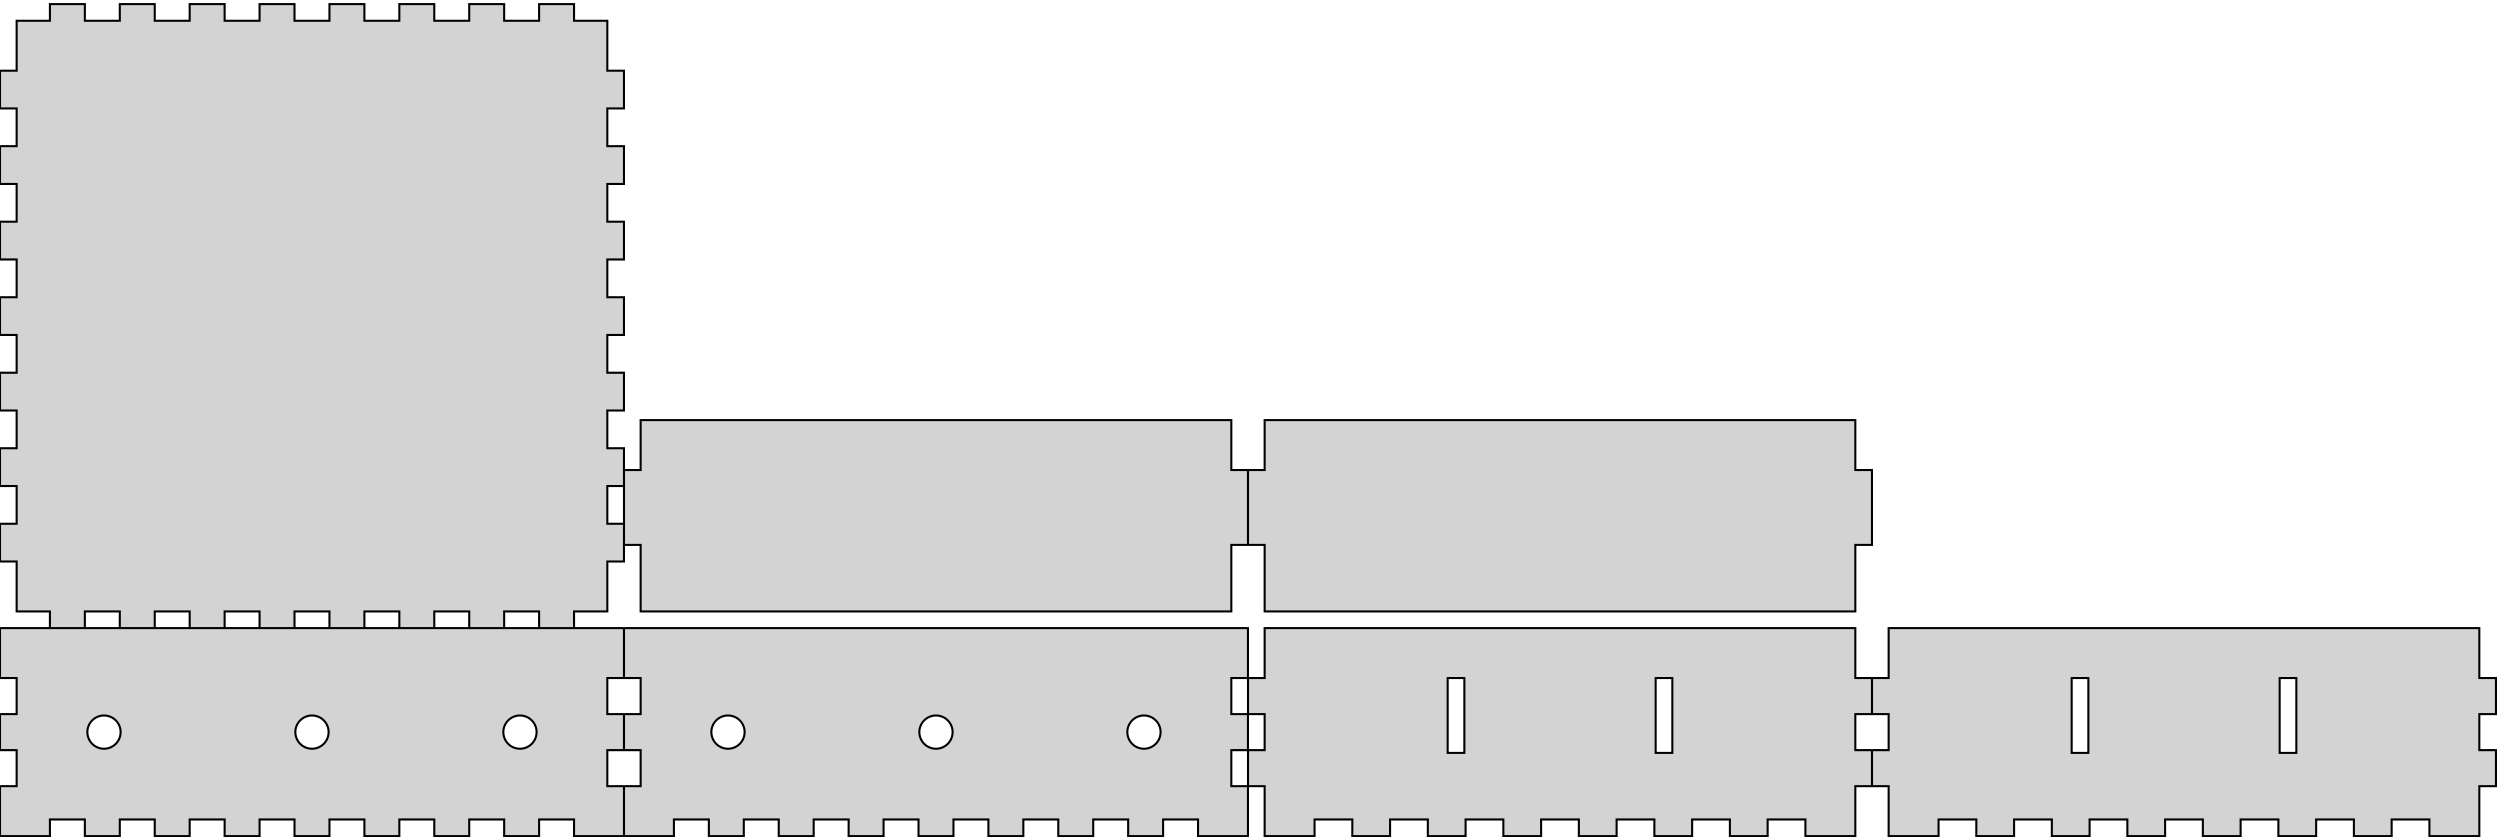
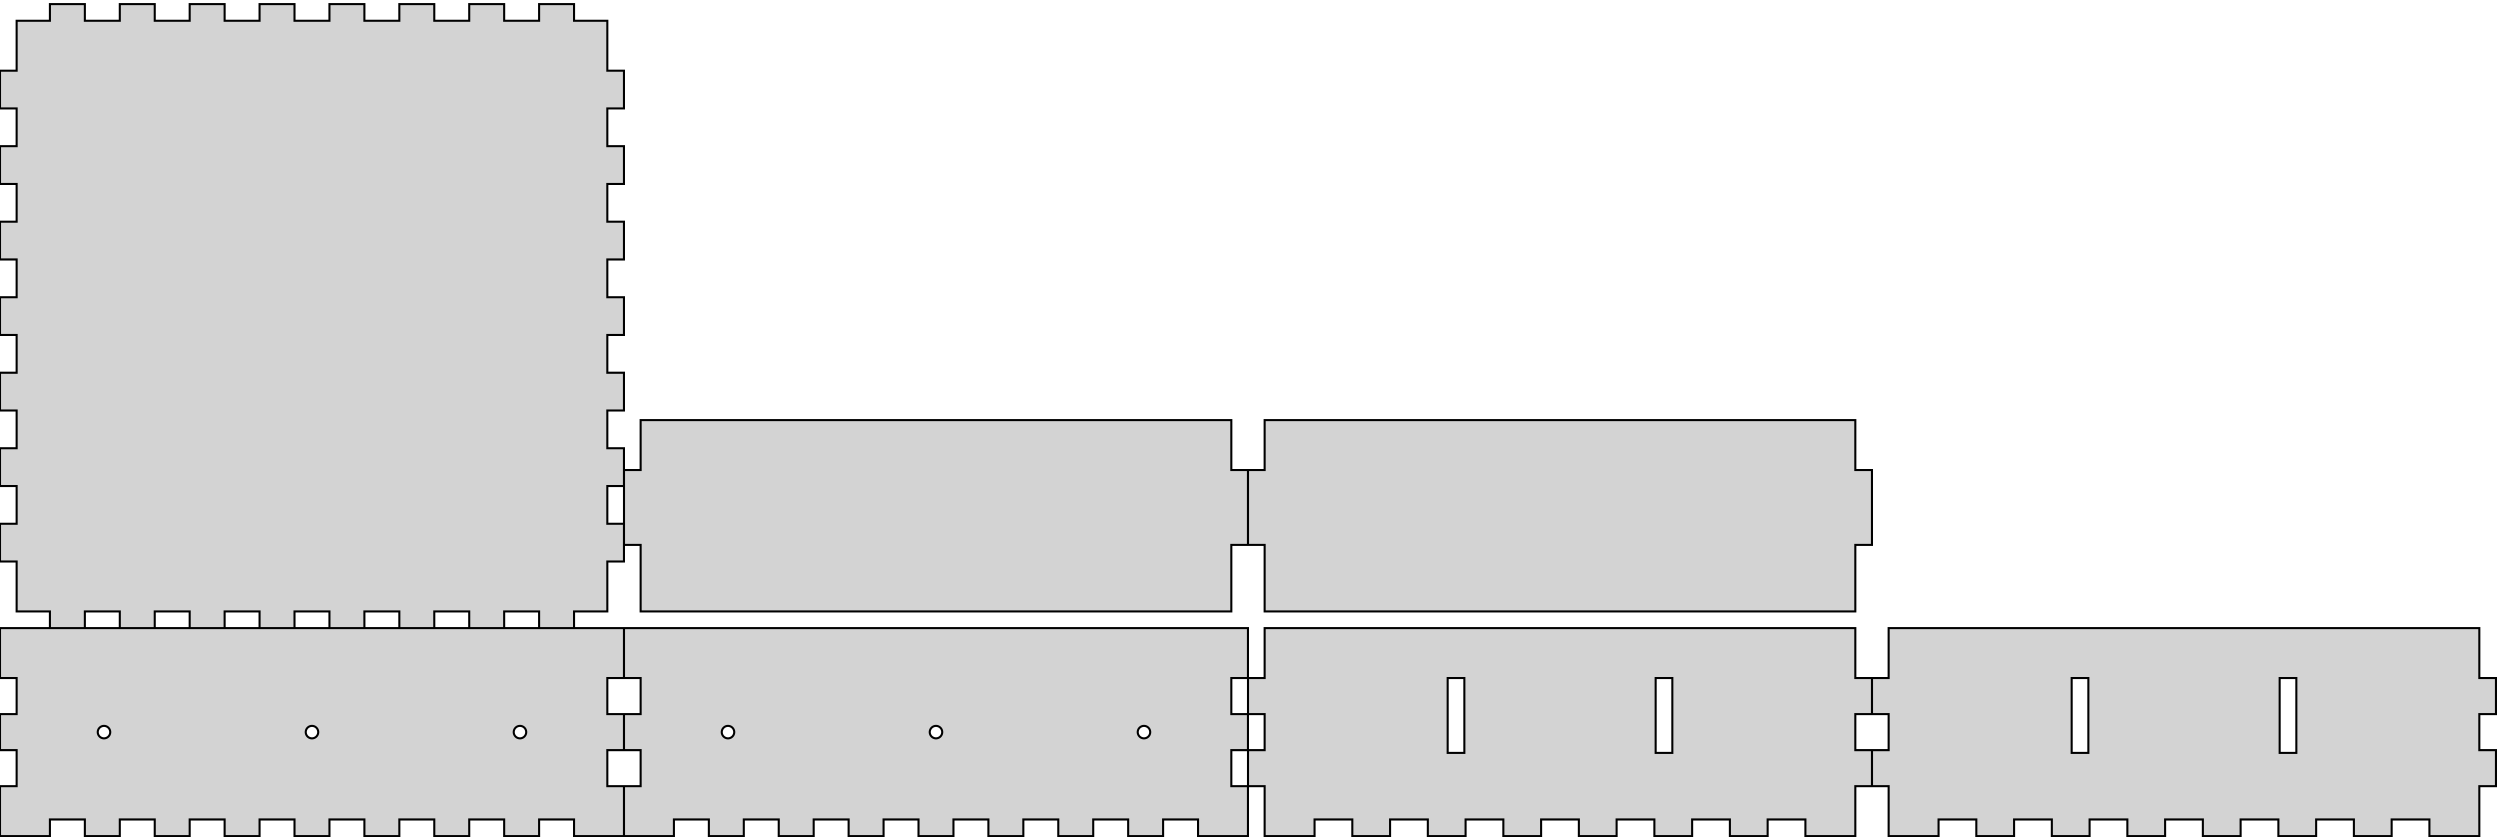
<svg xmlns="http://www.w3.org/2000/svg" width="601mm" height="201mm" viewBox="0 -201 601 201" version="1.1">
-   <path d=" M 20.4,-54.01 L 28.8,-54.01 L 28.8,-50.01 L 37.2,-50.01 L 37.2,-54.01 L 45.6,-54.01  L 45.6,-50.01 L 54,-50.01 L 54,-54.01 L 62.4,-54.01 L 62.4,-50.01 L 70.8,-50.01  L 70.8,-54.01 L 79.2,-54.01 L 79.2,-50.01 L 87.6,-50.01 L 87.6,-54.01 L 96,-54.01  L 96,-50.01 L 104.4,-50.01 L 104.4,-54.01 L 112.8,-54.01 L 112.8,-50.01 L 121.2,-50.01  L 121.2,-54.01 L 129.6,-54.01 L 129.6,-50.01 L 138,-50.01 L 138,-54.01 L 146,-54.01  L 146,-66.01 L 150,-66.01 L 150,-75.087 L 146,-75.087 L 146,-84.164 L 150,-84.164  L 150,-93.241 L 146,-93.241 L 146,-102.318 L 150,-102.318 L 150,-111.395 L 146,-111.395  L 146,-120.472 L 150,-120.472 L 150,-129.548 L 146,-129.548 L 146,-138.625 L 150,-138.625  L 150,-147.702 L 146,-147.702 L 146,-156.779 L 150,-156.779 L 150,-165.856 L 146,-165.856  L 146,-174.933 L 150,-174.933 L 150,-184.01 L 146,-184.01 L 146,-196.01 L 138,-196.01  L 138,-200.01 L 129.6,-200.01 L 129.6,-196.01 L 121.2,-196.01 L 121.2,-200.01 L 112.8,-200.01  L 112.8,-196.01 L 104.4,-196.01 L 104.4,-200.01 L 96,-200.01 L 96,-196.01 L 87.6,-196.01  L 87.6,-200.01 L 79.2,-200.01 L 79.2,-196.01 L 70.8,-196.01 L 70.8,-200.01 L 62.4,-200.01  L 62.4,-196.01 L 54,-196.01 L 54,-200.01 L 45.6,-200.01 L 45.6,-196.01 L 37.2,-196.01  L 37.2,-200.01 L 28.8,-200.01 L 28.8,-196.01 L 20.4,-196.01 L 20.4,-200.01 L 12,-200.01  L 12,-196.01 L 4,-196.01 L 4,-184.01 L 0,-184.01 L 0,-174.933 L 4,-174.933  L 4,-165.856 L 0,-165.856 L 0,-156.779 L 4,-156.779 L 4,-147.702 L 0,-147.702  L 0,-138.625 L 4,-138.625 L 4,-129.548 L 0,-129.548 L 0,-120.472 L 4,-120.472  L 4,-111.395 L 0,-111.395 L 0,-102.318 L 4,-102.318 L 4,-93.241 L 0,-93.241  L 0,-84.164 L 4,-84.164 L 4,-75.087 L 0,-75.087 L 0,-66.01 L 4,-66.01  L 4,-54.01 L 12,-54.01 L 12,-50.01 L 20.4,-50.01 z M 446.02,-70.01 L 450.02,-70.01 L 450.02,-88.01 L 446.02,-88.01 L 446.02,-100.01 L 304.02,-100.01  L 304.02,-88.01 L 300.02,-88.01 L 300.02,-70.01 L 304.02,-70.01 L 304.02,-54.01 L 446.02,-54.01  z M 296.01,-70.01 L 300.01,-70.01 L 300.01,-88.01 L 296.01,-88.01 L 296.01,-100.01 L 154.01,-100.01  L 154.01,-88.01 L 150.01,-88.01 L 150.01,-70.01 L 154.01,-70.01 L 154.01,-54.01 L 296.01,-54.01  z M 162.01,-4 L 170.41,-4 L 170.41,-0 L 178.81,-0 L 178.81,-4 L 187.21,-4  L 187.21,-0 L 195.61,-0 L 195.61,-4 L 204.01,-4 L 204.01,-0 L 212.41,-0  L 212.41,-4 L 220.81,-4 L 220.81,-0 L 229.21,-0 L 229.21,-4 L 237.61,-4  L 237.61,-0 L 246.01,-0 L 246.01,-4 L 254.41,-4 L 254.41,-0 L 262.81,-0  L 262.81,-4 L 271.21,-4 L 271.21,-0 L 279.61,-0 L 279.61,-4 L 288.01,-4  L 288.01,-0 L 300.01,-0 L 300.01,-12 L 296.01,-12 L 296.01,-20.667 L 300.01,-20.667  L 300.01,-29.333 L 296.01,-29.333 L 296.01,-38 L 300.01,-38 L 300.01,-50 L 150.01,-50  L 150.01,-38 L 154.01,-38 L 154.01,-29.333 L 150.01,-29.333 L 150.01,-20.667 L 154.01,-20.667  L 154.01,-12 L 150.01,-12 L 150.01,-0 L 162.01,-0 z M 174.759,-21.008 L 174.26,-21.071 L 173.774,-21.196 L 173.307,-21.381 L 172.867,-21.623 L 172.46,-21.918  L 172.094,-22.262 L 171.774,-22.649 L 171.505,-23.073 L 171.291,-23.527 L 171.136,-24.005 L 171.042,-24.499  L 171.01,-25 L 171.042,-25.501 L 171.136,-25.995 L 171.291,-26.473 L 171.505,-26.927 L 171.774,-27.351  L 172.094,-27.738 L 172.46,-28.082 L 172.867,-28.377 L 173.307,-28.619 L 173.774,-28.804 L 174.26,-28.929  L 174.759,-28.992 L 175.261,-28.992 L 175.76,-28.929 L 176.246,-28.804 L 176.713,-28.619 L 177.153,-28.377  L 177.56,-28.082 L 177.926,-27.738 L 178.246,-27.351 L 178.515,-26.927 L 178.729,-26.473 L 178.884,-25.995  L 178.978,-25.501 L 179.01,-25 L 178.978,-24.499 L 178.884,-24.005 L 178.729,-23.527 L 178.515,-23.073  L 178.246,-22.649 L 177.926,-22.262 L 177.56,-21.918 L 177.153,-21.623 L 176.713,-21.381 L 176.246,-21.196  L 175.76,-21.071 L 175.261,-21.008 z M 224.759,-21.008 L 224.26,-21.071 L 223.774,-21.196 L 223.307,-21.381 L 222.867,-21.623 L 222.46,-21.918  L 222.094,-22.262 L 221.774,-22.649 L 221.505,-23.073 L 221.291,-23.527 L 221.136,-24.005 L 221.042,-24.499  L 221.01,-25 L 221.042,-25.501 L 221.136,-25.995 L 221.291,-26.473 L 221.505,-26.927 L 221.774,-27.351  L 222.094,-27.738 L 222.46,-28.082 L 222.867,-28.377 L 223.307,-28.619 L 223.774,-28.804 L 224.26,-28.929  L 224.759,-28.992 L 225.261,-28.992 L 225.76,-28.929 L 226.246,-28.804 L 226.713,-28.619 L 227.153,-28.377  L 227.56,-28.082 L 227.926,-27.738 L 228.246,-27.351 L 228.515,-26.927 L 228.729,-26.473 L 228.884,-25.995  L 228.978,-25.501 L 229.01,-25 L 228.978,-24.499 L 228.884,-24.005 L 228.729,-23.527 L 228.515,-23.073  L 228.246,-22.649 L 227.926,-22.262 L 227.56,-21.918 L 227.153,-21.623 L 226.713,-21.381 L 226.246,-21.196  L 225.76,-21.071 L 225.261,-21.008 z M 274.759,-21.008 L 274.26,-21.071 L 273.774,-21.196 L 273.307,-21.381 L 272.867,-21.623 L 272.46,-21.918  L 272.094,-22.262 L 271.774,-22.649 L 271.505,-23.073 L 271.291,-23.527 L 271.136,-24.005 L 271.042,-24.499  L 271.01,-25 L 271.042,-25.501 L 271.136,-25.995 L 271.291,-26.473 L 271.505,-26.927 L 271.774,-27.351  L 272.094,-27.738 L 272.46,-28.082 L 272.867,-28.377 L 273.307,-28.619 L 273.774,-28.804 L 274.26,-28.929  L 274.759,-28.992 L 275.261,-28.992 L 275.76,-28.929 L 276.246,-28.804 L 276.713,-28.619 L 277.153,-28.377  L 277.56,-28.082 L 277.926,-27.738 L 278.246,-27.351 L 278.515,-26.927 L 278.729,-26.473 L 278.884,-25.995  L 278.978,-25.501 L 279.01,-25 L 278.978,-24.499 L 278.884,-24.005 L 278.729,-23.527 L 278.515,-23.073  L 278.246,-22.649 L 277.926,-22.262 L 277.56,-21.918 L 277.153,-21.623 L 276.713,-21.381 L 276.246,-21.196  L 275.76,-21.071 L 275.261,-21.008 z M 316.02,-4 L 325.097,-4 L 325.097,-0 L 334.174,-0 L 334.174,-4 L 343.251,-4  L 343.251,-0 L 352.328,-0 L 352.328,-4 L 361.405,-4 L 361.405,-0 L 370.482,-0  L 370.482,-4 L 379.558,-4 L 379.558,-0 L 388.635,-0 L 388.635,-4 L 397.712,-4  L 397.712,-0 L 406.789,-0 L 406.789,-4 L 415.866,-4 L 415.866,-0 L 424.943,-0  L 424.943,-4 L 434.02,-4 L 434.02,-0 L 446.02,-0 L 446.02,-12 L 450.02,-12  L 450.02,-20.667 L 446.02,-20.667 L 446.02,-29.333 L 450.02,-29.333 L 450.02,-38 L 446.02,-38  L 446.02,-50 L 304.02,-50 L 304.02,-38 L 300.02,-38 L 300.02,-29.333 L 304.02,-29.333  L 304.02,-20.667 L 300.02,-20.667 L 300.02,-12 L 304.02,-12 L 304.02,-0 L 316.02,-0  z M 398.02,-20 L 398.02,-38 L 402.03,-38 L 402.03,-20 z M 348.02,-20 L 348.02,-38 L 352.03,-38 L 352.03,-20 z M 466.03,-4 L 475.107,-4 L 475.107,-0 L 484.184,-0 L 484.184,-4 L 493.261,-4  L 493.261,-0 L 502.338,-0 L 502.338,-4 L 511.415,-4 L 511.415,-0 L 520.492,-0  L 520.492,-4 L 529.568,-4 L 529.568,-0 L 538.645,-0 L 538.645,-4 L 547.722,-4  L 547.722,-0 L 556.799,-0 L 556.799,-4 L 565.876,-4 L 565.876,-0 L 574.953,-0  L 574.953,-4 L 584.03,-4 L 584.03,-0 L 596.03,-0 L 596.03,-12 L 600.03,-12  L 600.03,-20.667 L 596.03,-20.667 L 596.03,-29.333 L 600.03,-29.333 L 600.03,-38 L 596.03,-38  L 596.03,-50 L 454.03,-50 L 454.03,-38 L 450.03,-38 L 450.03,-29.333 L 454.03,-29.333  L 454.03,-20.667 L 450.03,-20.667 L 450.03,-12 L 454.03,-12 L 454.03,-0 L 466.03,-0  z M 498.03,-20 L 498.03,-38 L 502.04,-38 L 502.04,-20 z M 548.03,-20 L 548.03,-38 L 552.04,-38 L 552.04,-20 z M 12,-4 L 20.4,-4 L 20.4,-0 L 28.8,-0 L 28.8,-4 L 37.2,-4  L 37.2,-0 L 45.6,-0 L 45.6,-4 L 54,-4 L 54,-0 L 62.4,-0  L 62.4,-4 L 70.8,-4 L 70.8,-0 L 79.2,-0 L 79.2,-4 L 87.6,-4  L 87.6,-0 L 96,-0 L 96,-4 L 104.4,-4 L 104.4,-0 L 112.8,-0  L 112.8,-4 L 121.2,-4 L 121.2,-0 L 129.6,-0 L 129.6,-4 L 138,-4  L 138,-0 L 150,-0 L 150,-12 L 146,-12 L 146,-20.667 L 150,-20.667  L 150,-29.333 L 146,-29.333 L 146,-38 L 150,-38 L 150,-50 L 0,-50  L 0,-38 L 4,-38 L 4,-29.333 L 0,-29.333 L 0,-20.667 L 4,-20.667  L 4,-12 L 0,-12 L 0,-0 L 12,-0 z M 124.749,-21.008 L 124.25,-21.071 L 123.764,-21.196 L 123.297,-21.381 L 122.857,-21.623 L 122.45,-21.918  L 122.084,-22.262 L 121.764,-22.649 L 121.495,-23.073 L 121.281,-23.527 L 121.126,-24.005 L 121.032,-24.499  L 121,-25 L 121.032,-25.501 L 121.126,-25.995 L 121.281,-26.473 L 121.495,-26.927 L 121.764,-27.351  L 122.084,-27.738 L 122.45,-28.082 L 122.857,-28.377 L 123.297,-28.619 L 123.764,-28.804 L 124.25,-28.929  L 124.749,-28.992 L 125.251,-28.992 L 125.75,-28.929 L 126.236,-28.804 L 126.703,-28.619 L 127.143,-28.377  L 127.55,-28.082 L 127.916,-27.738 L 128.236,-27.351 L 128.505,-26.927 L 128.719,-26.473 L 128.874,-25.995  L 128.968,-25.501 L 129,-25 L 128.968,-24.499 L 128.874,-24.005 L 128.719,-23.527 L 128.505,-23.073  L 128.236,-22.649 L 127.916,-22.262 L 127.55,-21.918 L 127.143,-21.623 L 126.703,-21.381 L 126.236,-21.196  L 125.75,-21.071 L 125.251,-21.008 z M 24.749,-21.008 L 24.25,-21.071 L 23.764,-21.196 L 23.297,-21.381 L 22.857,-21.623 L 22.45,-21.918  L 22.084,-22.262 L 21.764,-22.649 L 21.495,-23.073 L 21.281,-23.527 L 21.126,-24.005 L 21.032,-24.499  L 21,-25 L 21.032,-25.501 L 21.126,-25.995 L 21.281,-26.473 L 21.495,-26.927 L 21.764,-27.351  L 22.084,-27.738 L 22.45,-28.082 L 22.857,-28.377 L 23.297,-28.619 L 23.764,-28.804 L 24.25,-28.929  L 24.749,-28.992 L 25.251,-28.992 L 25.75,-28.929 L 26.236,-28.804 L 26.703,-28.619 L 27.143,-28.377  L 27.55,-28.082 L 27.916,-27.738 L 28.236,-27.351 L 28.505,-26.927 L 28.719,-26.473 L 28.874,-25.995  L 28.968,-25.501 L 29,-25 L 28.968,-24.499 L 28.874,-24.005 L 28.719,-23.527 L 28.505,-23.073  L 28.236,-22.649 L 27.916,-22.262 L 27.55,-21.918 L 27.143,-21.623 L 26.703,-21.381 L 26.236,-21.196  L 25.75,-21.071 L 25.251,-21.008 z M 74.749,-21.008 L 74.251,-21.071 L 73.764,-21.196 L 73.297,-21.381 L 72.857,-21.623 L 72.45,-21.918  L 72.084,-22.262 L 71.764,-22.649 L 71.495,-23.073 L 71.281,-23.527 L 71.126,-24.005 L 71.031,-24.499  L 71,-25 L 71.031,-25.501 L 71.126,-25.995 L 71.281,-26.473 L 71.495,-26.927 L 71.764,-27.351  L 72.084,-27.738 L 72.45,-28.082 L 72.857,-28.377 L 73.297,-28.619 L 73.764,-28.804 L 74.251,-28.929  L 74.749,-28.992 L 75.251,-28.992 L 75.749,-28.929 L 76.236,-28.804 L 76.703,-28.619 L 77.143,-28.377  L 77.55,-28.082 L 77.916,-27.738 L 78.236,-27.351 L 78.505,-26.927 L 78.719,-26.473 L 78.874,-25.995  L 78.968,-25.501 L 79,-25 L 78.968,-24.499 L 78.874,-24.005 L 78.719,-23.527 L 78.505,-23.073  L 78.236,-22.649 L 77.916,-22.262 L 77.55,-21.918 L 77.143,-21.623 L 76.703,-21.381 L 76.236,-21.196  L 75.749,-21.071 L 75.251,-21.008 z " stroke="black" fill="lightgray" stroke-width="0.5" />
+   <path d=" M 20.4,-54.01 L 28.8,-54.01 L 28.8,-50.01 L 37.2,-50.01 L 37.2,-54.01 L 45.6,-54.01  L 45.6,-50.01 L 54,-50.01 L 54,-54.01 L 62.4,-54.01 L 62.4,-50.01 L 70.8,-50.01  L 70.8,-54.01 L 79.2,-54.01 L 79.2,-50.01 L 87.6,-50.01 L 87.6,-54.01 L 96,-54.01  L 96,-50.01 L 104.4,-50.01 L 104.4,-54.01 L 112.8,-54.01 L 112.8,-50.01 L 121.2,-50.01  L 121.2,-54.01 L 129.6,-54.01 L 129.6,-50.01 L 138,-50.01 L 138,-54.01 L 146,-54.01  L 146,-66.01 L 150,-66.01 L 150,-75.087 L 146,-75.087 L 146,-84.164 L 150,-84.164  L 150,-93.241 L 146,-93.241 L 146,-102.318 L 150,-102.318 L 150,-111.395 L 146,-111.395  L 146,-120.472 L 150,-120.472 L 150,-129.548 L 146,-129.548 L 146,-138.625 L 150,-138.625  L 150,-147.702 L 146,-147.702 L 146,-156.779 L 150,-156.779 L 150,-165.856 L 146,-165.856  L 146,-174.933 L 150,-174.933 L 150,-184.01 L 146,-184.01 L 146,-196.01 L 138,-196.01  L 138,-200.01 L 129.6,-200.01 L 129.6,-196.01 L 121.2,-196.01 L 121.2,-200.01 L 112.8,-200.01  L 112.8,-196.01 L 104.4,-196.01 L 104.4,-200.01 L 96,-200.01 L 96,-196.01 L 87.6,-196.01  L 87.6,-200.01 L 79.2,-200.01 L 79.2,-196.01 L 70.8,-196.01 L 70.8,-200.01 L 62.4,-200.01  L 62.4,-196.01 L 54,-196.01 L 54,-200.01 L 45.6,-200.01 L 45.6,-196.01 L 37.2,-196.01  L 37.2,-200.01 L 28.8,-200.01 L 28.8,-196.01 L 20.4,-196.01 L 20.4,-200.01 L 12,-200.01  L 12,-196.01 L 4,-196.01 L 4,-184.01 L 0,-184.01 L 0,-174.933 L 4,-174.933  L 4,-165.856 L 0,-165.856 L 0,-156.779 L 4,-156.779 L 4,-147.702 L 0,-147.702  L 0,-138.625 L 4,-138.625 L 4,-129.548 L 0,-129.548 L 0,-120.472 L 4,-120.472  L 4,-111.395 L 0,-111.395 L 0,-102.318 L 4,-102.318 L 4,-93.241 L 0,-93.241  L 0,-84.164 L 4,-84.164 L 4,-75.087 L 0,-75.087 L 0,-66.01 L 4,-66.01  L 4,-54.01 L 12,-54.01 L 12,-50.01 L 20.4,-50.01 z M 446.02,-70.01 L 450.02,-70.01 L 450.02,-88.01 L 446.02,-88.01 L 446.02,-100.01 L 304.02,-100.01  L 304.02,-88.01 L 300.02,-88.01 L 300.02,-70.01 L 304.02,-70.01 L 304.02,-54.01 L 446.02,-54.01  z M 296.01,-70.01 L 300.01,-70.01 L 300.01,-88.01 L 296.01,-88.01 L 296.01,-100.01 L 154.01,-100.01  L 154.01,-88.01 L 150.01,-88.01 L 150.01,-70.01 L 154.01,-70.01 L 154.01,-54.01 L 296.01,-54.01  z M 162.01,-4 L 170.41,-4 L 170.41,-0 L 178.81,-0 L 178.81,-4 L 187.21,-4  L 187.21,-0 L 195.61,-0 L 195.61,-4 L 204.01,-4 L 204.01,-0 L 212.41,-0  L 212.41,-4 L 220.81,-4 L 220.81,-0 L 229.21,-0 L 229.21,-4 L 237.61,-4  L 237.61,-0 L 246.01,-0 L 246.01,-4 L 254.41,-4 L 254.41,-0 L 262.81,-0  L 262.81,-4 L 271.21,-4 L 271.21,-0 L 279.61,-0 L 279.61,-4 L 288.01,-4  L 288.01,-0 L 300.01,-0 L 300.01,-12 L 296.01,-12 L 296.01,-20.667 L 300.01,-20.667  L 300.01,-29.333 L 296.01,-29.333 L 296.01,-38 L 300.01,-38 L 300.01,-50 L 150.01,-50  L 150.01,-38 L 154.01,-38 L 154.01,-29.333 L 150.01,-29.333 L 150.01,-20.667 L 154.01,-20.667  L 154.01,-12 L 150.01,-12 L 150.01,-0 L 162.01,-0 z M 174.916,-23.503 L 174.729,-23.527 L 174.546,-23.573 L 174.371,-23.643 L 174.206,-23.733 L 174.054,-23.844  L 173.917,-23.973 L 173.796,-24.118 L 173.696,-24.277 L 173.615,-24.448 L 173.557,-24.627 L 173.522,-24.812  L 173.51,-25 L 173.522,-25.188 L 173.557,-25.373 L 173.615,-25.552 L 173.696,-25.723 L 173.796,-25.882  L 173.917,-26.027 L 174.054,-26.156 L 174.206,-26.267 L 174.371,-26.357 L 174.546,-26.427 L 174.729,-26.473  L 174.916,-26.497 L 175.104,-26.497 L 175.291,-26.473 L 175.474,-26.427 L 175.649,-26.357 L 175.814,-26.267  L 175.966,-26.156 L 176.103,-26.027 L 176.224,-25.882 L 176.324,-25.723 L 176.405,-25.552 L 176.463,-25.373  L 176.498,-25.188 L 176.51,-25 L 176.498,-24.812 L 176.463,-24.627 L 176.405,-24.448 L 176.324,-24.277  L 176.224,-24.118 L 176.103,-23.973 L 175.966,-23.844 L 175.814,-23.733 L 175.649,-23.643 L 175.474,-23.573  L 175.291,-23.527 L 175.104,-23.503 z M 224.916,-23.503 L 224.729,-23.527 L 224.546,-23.573 L 224.371,-23.643 L 224.206,-23.733 L 224.054,-23.844  L 223.917,-23.973 L 223.796,-24.118 L 223.696,-24.277 L 223.615,-24.448 L 223.557,-24.627 L 223.522,-24.812  L 223.51,-25 L 223.522,-25.188 L 223.557,-25.373 L 223.615,-25.552 L 223.696,-25.723 L 223.796,-25.882  L 223.917,-26.027 L 224.054,-26.156 L 224.206,-26.267 L 224.371,-26.357 L 224.546,-26.427 L 224.729,-26.473  L 224.916,-26.497 L 225.104,-26.497 L 225.291,-26.473 L 225.474,-26.427 L 225.649,-26.357 L 225.814,-26.267  L 225.966,-26.156 L 226.103,-26.027 L 226.224,-25.882 L 226.324,-25.723 L 226.405,-25.552 L 226.463,-25.373  L 226.498,-25.188 L 226.51,-25 L 226.498,-24.812 L 226.463,-24.627 L 226.405,-24.448 L 226.324,-24.277  L 226.224,-24.118 L 226.103,-23.973 L 225.966,-23.844 L 225.814,-23.733 L 225.649,-23.643 L 225.474,-23.573  L 225.291,-23.527 L 225.104,-23.503 z M 274.916,-23.503 L 274.729,-23.527 L 274.546,-23.573 L 274.371,-23.643 L 274.206,-23.733 L 274.054,-23.844  L 273.917,-23.973 L 273.796,-24.118 L 273.696,-24.277 L 273.615,-24.448 L 273.557,-24.627 L 273.522,-24.812  L 273.51,-25 L 273.522,-25.188 L 273.557,-25.373 L 273.615,-25.552 L 273.696,-25.723 L 273.796,-25.882  L 273.917,-26.027 L 274.054,-26.156 L 274.206,-26.267 L 274.371,-26.357 L 274.546,-26.427 L 274.729,-26.473  L 274.916,-26.497 L 275.104,-26.497 L 275.291,-26.473 L 275.474,-26.427 L 275.649,-26.357 L 275.814,-26.267  L 275.966,-26.156 L 276.103,-26.027 L 276.224,-25.882 L 276.324,-25.723 L 276.405,-25.552 L 276.463,-25.373  L 276.498,-25.188 L 276.51,-25 L 276.498,-24.812 L 276.463,-24.627 L 276.405,-24.448 L 276.324,-24.277  L 276.224,-24.118 L 276.103,-23.973 L 275.966,-23.844 L 275.814,-23.733 L 275.649,-23.643 L 275.474,-23.573  L 275.291,-23.527 L 275.104,-23.503 z M 316.02,-4 L 325.097,-4 L 325.097,-0 L 334.174,-0 L 334.174,-4 L 343.251,-4  L 343.251,-0 L 352.328,-0 L 352.328,-4 L 361.405,-4 L 361.405,-0 L 370.482,-0  L 370.482,-4 L 379.558,-4 L 379.558,-0 L 388.635,-0 L 388.635,-4 L 397.712,-4  L 397.712,-0 L 406.789,-0 L 406.789,-4 L 415.866,-4 L 415.866,-0 L 424.943,-0  L 424.943,-4 L 434.02,-4 L 434.02,-0 L 446.02,-0 L 446.02,-12 L 450.02,-12  L 450.02,-20.667 L 446.02,-20.667 L 446.02,-29.333 L 450.02,-29.333 L 450.02,-38 L 446.02,-38  L 446.02,-50 L 304.02,-50 L 304.02,-38 L 300.02,-38 L 300.02,-29.333 L 304.02,-29.333  L 304.02,-20.667 L 300.02,-20.667 L 300.02,-12 L 304.02,-12 L 304.02,-0 L 316.02,-0  z M 398.02,-20 L 398.02,-38 L 402.03,-38 L 402.03,-20 z M 348.02,-20 L 348.02,-38 L 352.03,-38 L 352.03,-20 z M 466.03,-4 L 475.107,-4 L 475.107,-0 L 484.184,-0 L 484.184,-4 L 493.261,-4  L 493.261,-0 L 502.338,-0 L 502.338,-4 L 511.415,-4 L 511.415,-0 L 520.492,-0  L 520.492,-4 L 529.568,-4 L 529.568,-0 L 538.645,-0 L 538.645,-4 L 547.722,-4  L 547.722,-0 L 556.799,-0 L 556.799,-4 L 565.876,-4 L 565.876,-0 L 574.953,-0  L 574.953,-4 L 584.03,-4 L 584.03,-0 L 596.03,-0 L 596.03,-12 L 600.03,-12  L 600.03,-20.667 L 596.03,-20.667 L 596.03,-29.333 L 600.03,-29.333 L 600.03,-38 L 596.03,-38  L 596.03,-50 L 454.03,-50 L 454.03,-38 L 450.03,-38 L 450.03,-29.333 L 454.03,-29.333  L 454.03,-20.667 L 450.03,-20.667 L 450.03,-12 L 454.03,-12 L 454.03,-0 L 466.03,-0  z M 498.03,-20 L 498.03,-38 L 502.04,-38 L 502.04,-20 z M 548.03,-20 L 548.03,-38 L 552.04,-38 L 552.04,-20 z M 12,-4 L 20.4,-4 L 20.4,-0 L 28.8,-0 L 28.8,-4 L 37.2,-4  L 37.2,-0 L 45.6,-0 L 45.6,-4 L 54,-4 L 54,-0 L 62.4,-0  L 62.4,-4 L 70.8,-4 L 70.8,-0 L 79.2,-0 L 79.2,-4 L 87.6,-4  L 87.6,-0 L 96,-0 L 96,-4 L 104.4,-4 L 104.4,-0 L 112.8,-0  L 112.8,-4 L 121.2,-4 L 121.2,-0 L 129.6,-0 L 129.6,-4 L 138,-4  L 138,-0 L 150,-0 L 150,-12 L 146,-12 L 146,-20.667 L 150,-20.667  L 150,-29.333 L 146,-29.333 L 146,-38 L 150,-38 L 150,-50 L 0,-50  L 0,-38 L 4,-38 L 4,-29.333 L 0,-29.333 L 0,-20.667 L 4,-20.667  L 4,-12 L 0,-12 L 0,-0 L 12,-0 z M 124.906,-23.503 L 124.719,-23.527 L 124.536,-23.573 L 124.361,-23.643 L 124.196,-23.733 L 124.044,-23.844  L 123.907,-23.973 L 123.786,-24.118 L 123.686,-24.277 L 123.605,-24.448 L 123.547,-24.627 L 123.512,-24.812  L 123.5,-25 L 123.512,-25.188 L 123.547,-25.373 L 123.605,-25.552 L 123.686,-25.723 L 123.786,-25.882  L 123.907,-26.027 L 124.044,-26.156 L 124.196,-26.267 L 124.361,-26.357 L 124.536,-26.427 L 124.719,-26.473  L 124.906,-26.497 L 125.094,-26.497 L 125.281,-26.473 L 125.464,-26.427 L 125.639,-26.357 L 125.804,-26.267  L 125.956,-26.156 L 126.093,-26.027 L 126.214,-25.882 L 126.314,-25.723 L 126.395,-25.552 L 126.453,-25.373  L 126.488,-25.188 L 126.5,-25 L 126.488,-24.812 L 126.453,-24.627 L 126.395,-24.448 L 126.314,-24.277  L 126.214,-24.118 L 126.093,-23.973 L 125.956,-23.844 L 125.804,-23.733 L 125.639,-23.643 L 125.464,-23.573  L 125.281,-23.527 L 125.094,-23.503 z M 24.906,-23.503 L 24.719,-23.527 L 24.537,-23.573 L 24.361,-23.643 L 24.196,-23.733 L 24.044,-23.844  L 23.907,-23.973 L 23.787,-24.118 L 23.686,-24.277 L 23.605,-24.448 L 23.547,-24.627 L 23.512,-24.812  L 23.5,-25 L 23.512,-25.188 L 23.547,-25.373 L 23.605,-25.552 L 23.686,-25.723 L 23.787,-25.882  L 23.907,-26.027 L 24.044,-26.156 L 24.196,-26.267 L 24.361,-26.357 L 24.537,-26.427 L 24.719,-26.473  L 24.906,-26.497 L 25.094,-26.497 L 25.281,-26.473 L 25.463,-26.427 L 25.639,-26.357 L 25.804,-26.267  L 25.956,-26.156 L 26.093,-26.027 L 26.213,-25.882 L 26.314,-25.723 L 26.395,-25.552 L 26.453,-25.373  L 26.488,-25.188 L 26.5,-25 L 26.488,-24.812 L 26.453,-24.627 L 26.395,-24.448 L 26.314,-24.277  L 26.213,-24.118 L 26.093,-23.973 L 25.956,-23.844 L 25.804,-23.733 L 25.639,-23.643 L 25.463,-23.573  L 25.281,-23.527 L 25.094,-23.503 z M 74.906,-23.503 L 74.719,-23.527 L 74.537,-23.573 L 74.361,-23.643 L 74.196,-23.733 L 74.044,-23.844  L 73.906,-23.973 L 73.787,-24.118 L 73.686,-24.277 L 73.605,-24.448 L 73.547,-24.627 L 73.512,-24.812  L 73.5,-25 L 73.512,-25.188 L 73.547,-25.373 L 73.605,-25.552 L 73.686,-25.723 L 73.787,-25.882  L 73.906,-26.027 L 74.044,-26.156 L 74.196,-26.267 L 74.361,-26.357 L 74.537,-26.427 L 74.719,-26.473  L 74.906,-26.497 L 75.094,-26.497 L 75.281,-26.473 L 75.463,-26.427 L 75.639,-26.357 L 75.804,-26.267  L 75.956,-26.156 L 76.093,-26.027 L 76.213,-25.882 L 76.314,-25.723 L 76.395,-25.552 L 76.453,-25.373  L 76.488,-25.188 L 76.5,-25 L 76.488,-24.812 L 76.453,-24.627 L 76.395,-24.448 L 76.314,-24.277  L 76.213,-24.118 L 76.093,-23.973 L 75.956,-23.844 L 75.804,-23.733 L 75.639,-23.643 L 75.463,-23.573  L 75.281,-23.527 L 75.094,-23.503 z " stroke="black" fill="lightgray" stroke-width="0.5" />
</svg>
